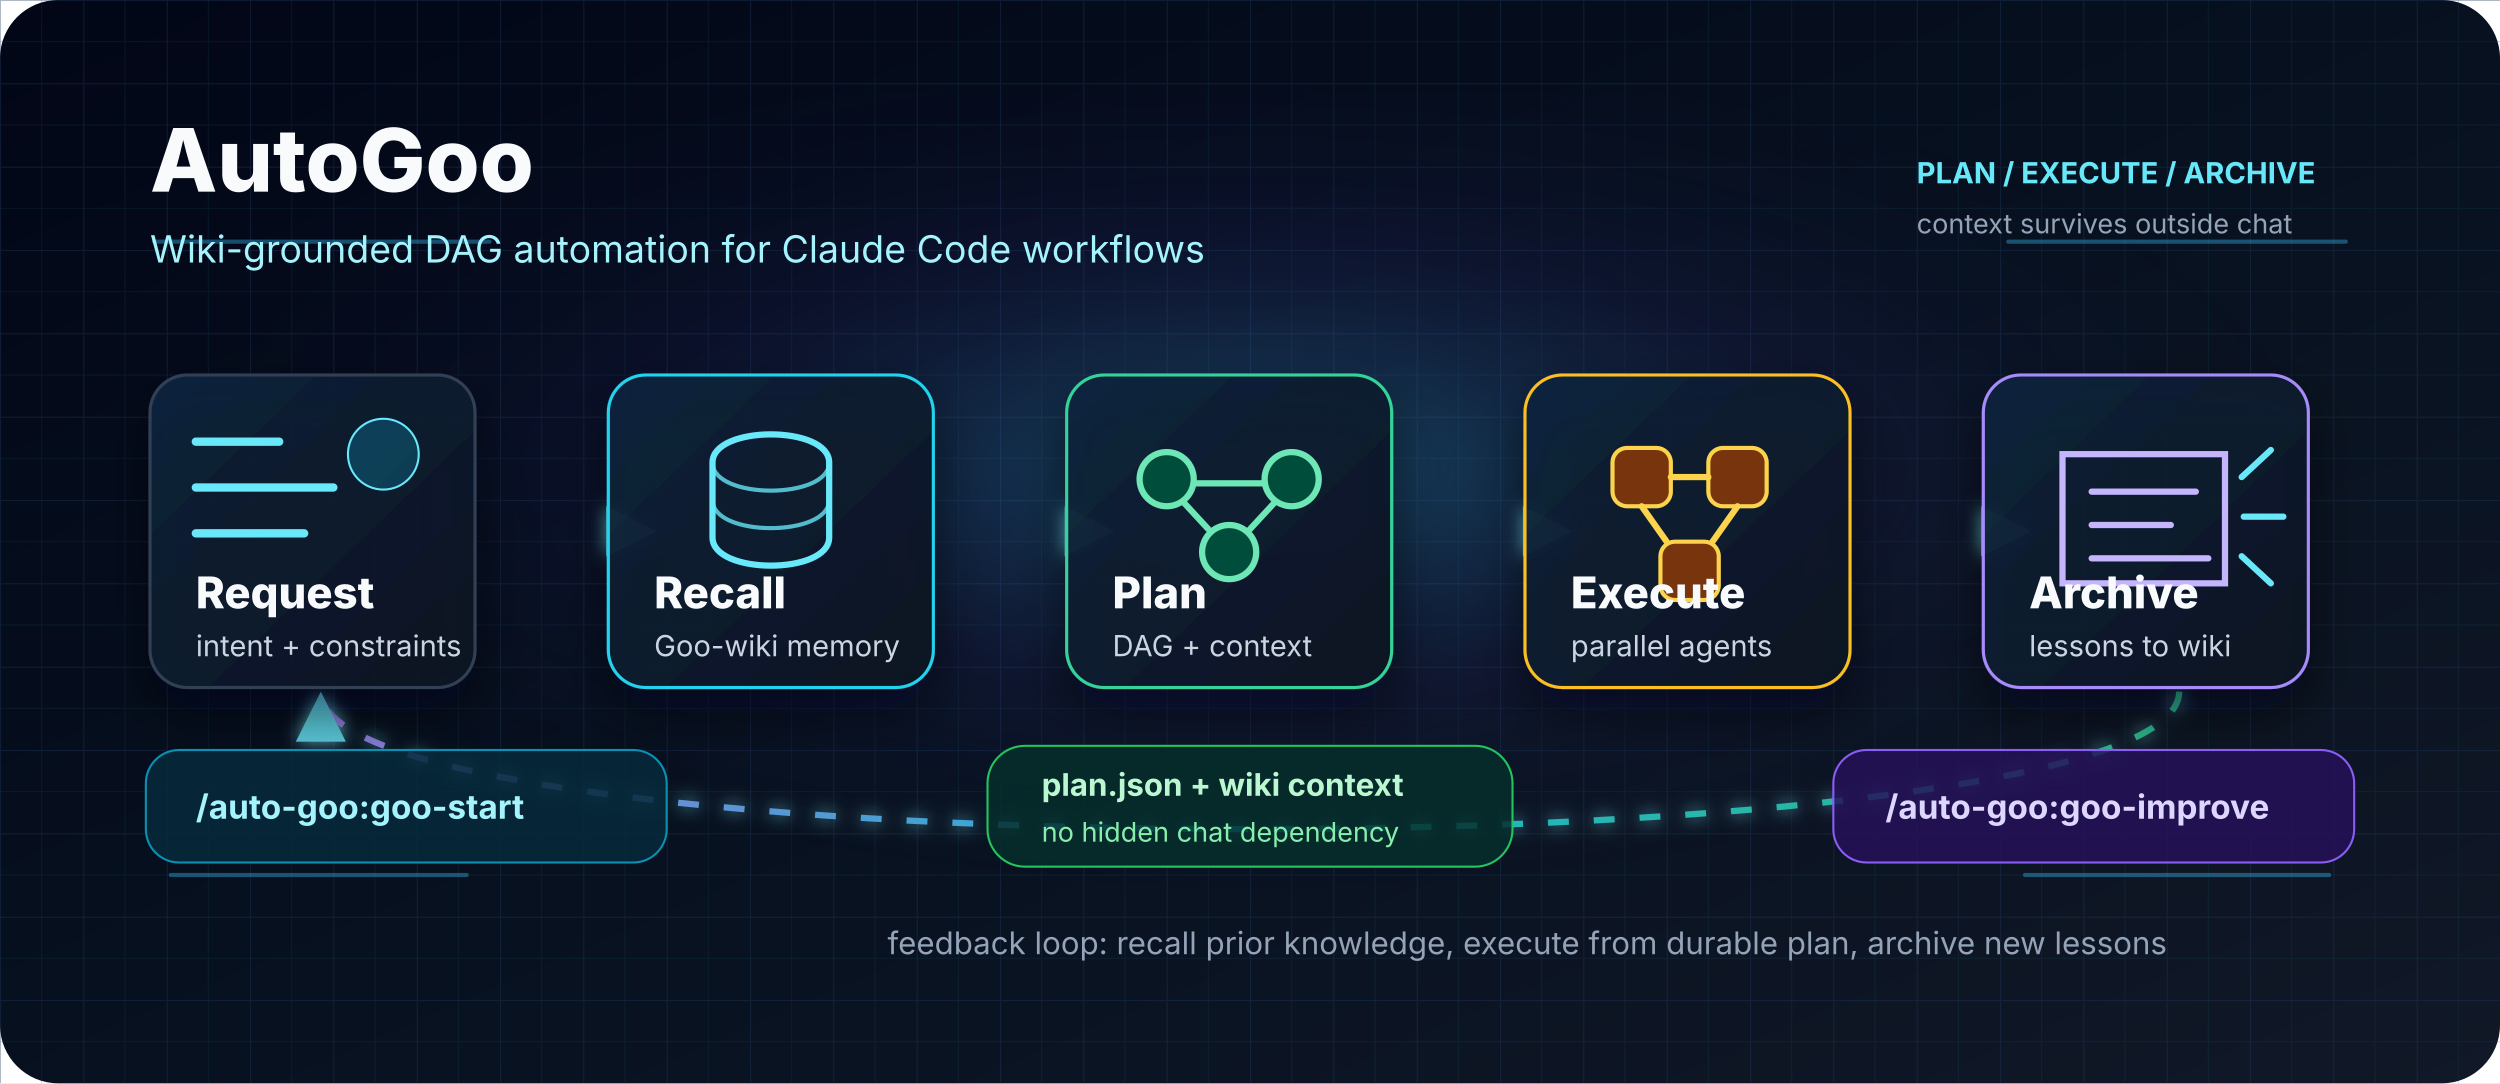
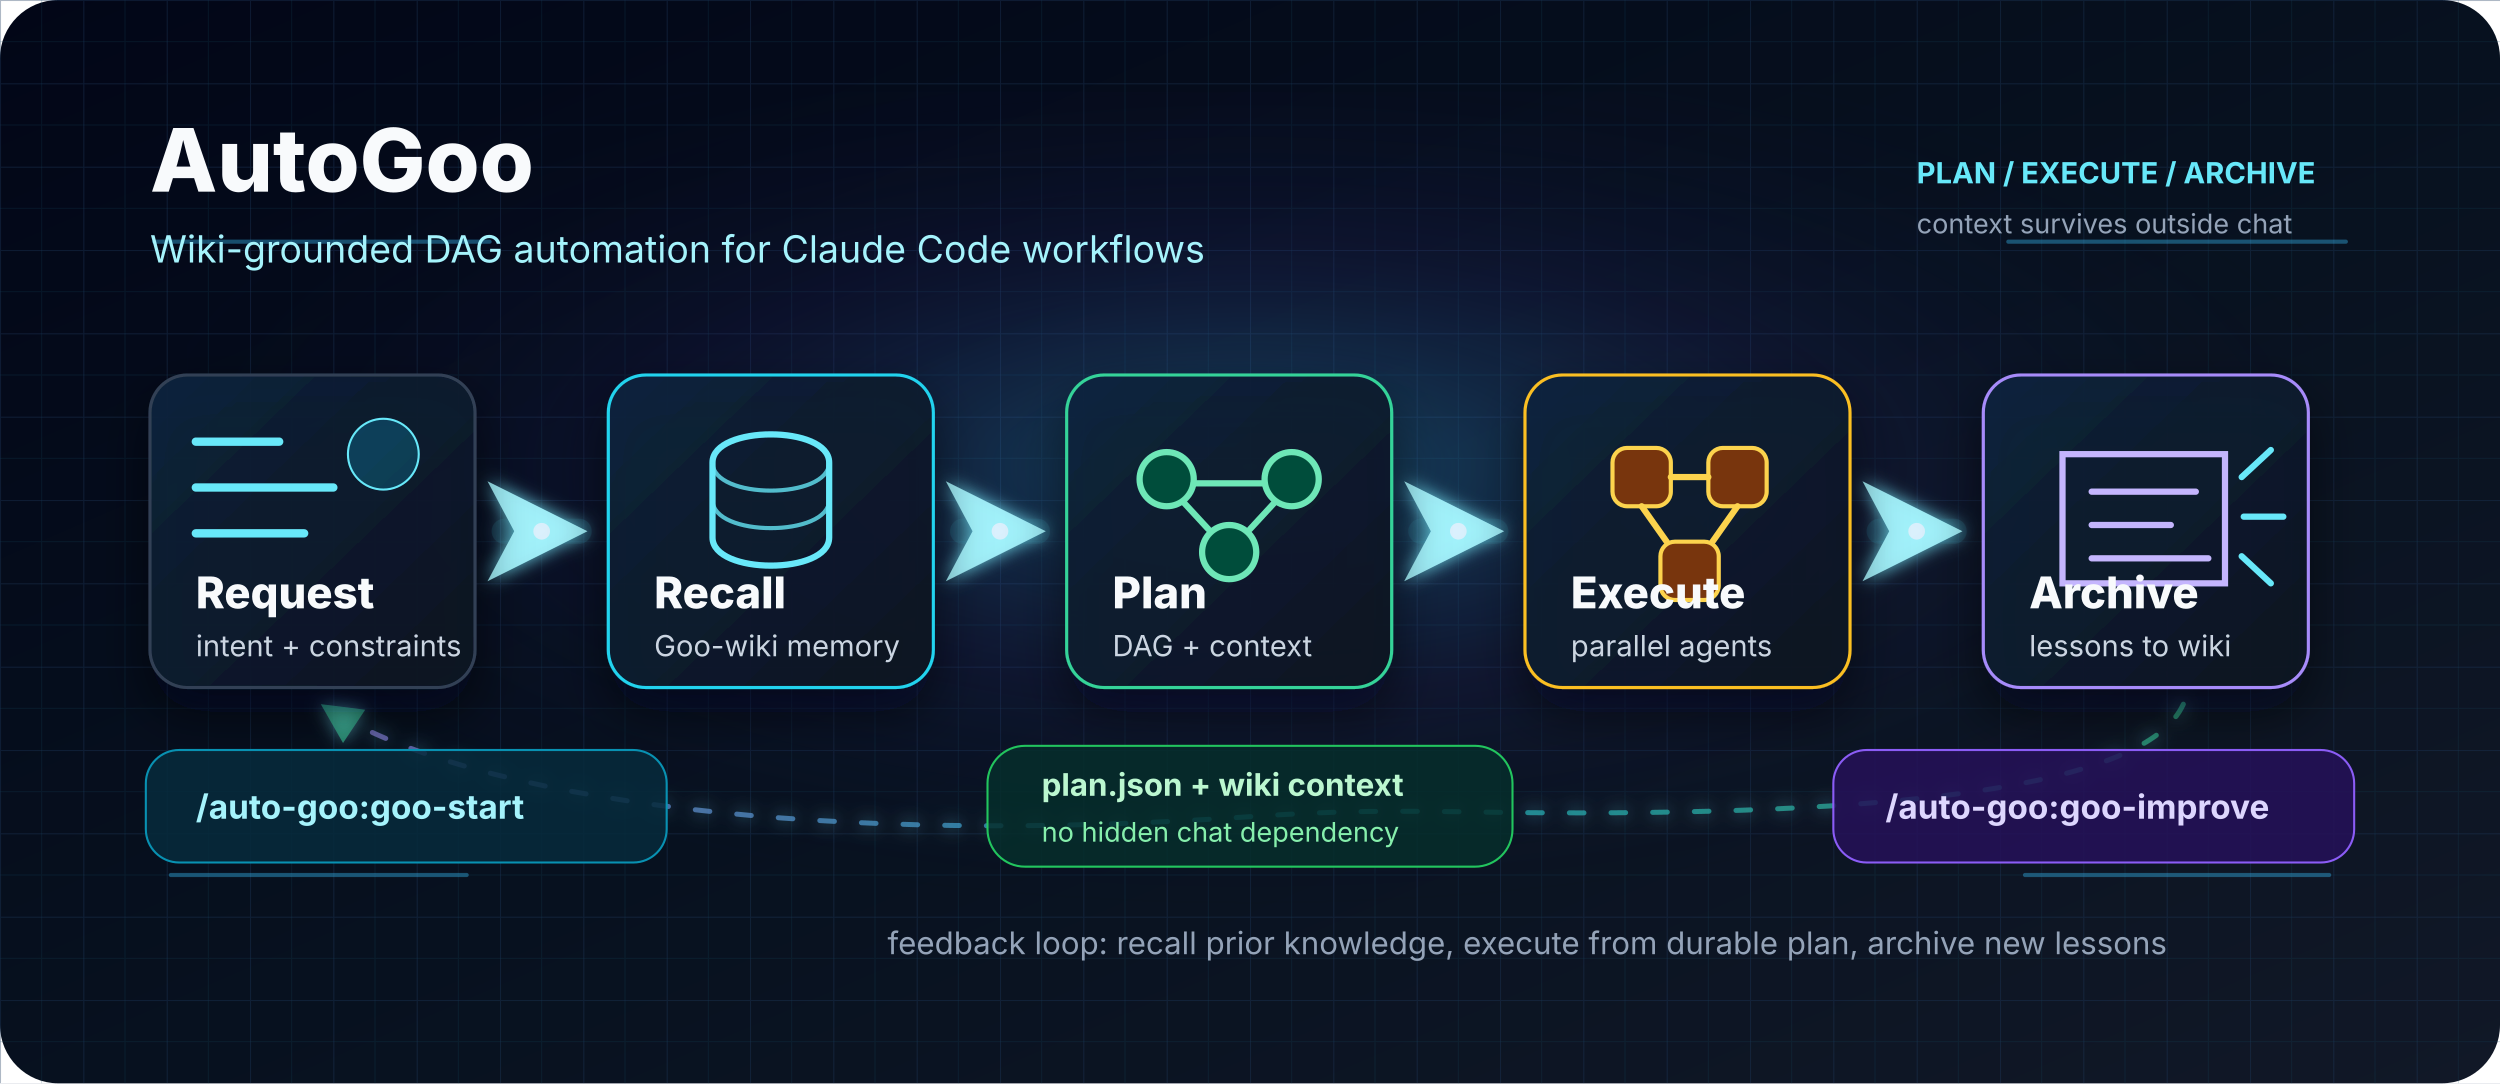
<svg xmlns="http://www.w3.org/2000/svg" width="1200" height="520" viewBox="0 0 1200 520" fill="none" role="img" aria-labelledby="title desc">
  <defs>
    <linearGradient id="bg" x1="0" x2="1" y1="0" y2="1">
      <stop offset="0" stop-color="#020617" />
      <stop offset="0.52" stop-color="#07111F" />
      <stop offset="1" stop-color="#111827" />
    </linearGradient>
    <linearGradient id="panel" x1="0" x2="1" y1="0" y2="1">
      <stop offset="0" stop-color="#0F253E" stop-opacity="0.92" />
      <stop offset="1" stop-color="#08111F" stop-opacity="0.94" />
    </linearGradient>
    <linearGradient id="cyanLine" x1="0" x2="1" y1="0" y2="0">
      <stop offset="0" stop-color="#22D3EE" />
      <stop offset="0.5" stop-color="#38BDF8" />
      <stop offset="1" stop-color="#818CF8" />
    </linearGradient>
    <linearGradient id="loopLine" x1="0" x2="1" y1="0" y2="0">
      <stop offset="0" stop-color="#A78BFA" />
      <stop offset="0.5" stop-color="#22D3EE" />
      <stop offset="1" stop-color="#34D399" />
    </linearGradient>
    <radialGradient id="coreGlow" cx="50%" cy="45%" r="55%">
      <stop offset="0" stop-color="#38BDF8" stop-opacity="0.32" />
      <stop offset="0.5" stop-color="#312E81" stop-opacity="0.16" />
      <stop offset="1" stop-color="#020617" stop-opacity="0" />
    </radialGradient>
    <pattern id="grid" width="40" height="40" patternUnits="userSpaceOnUse">
      <path d="M40 0H0V40" stroke="#1E3A5F" stroke-width="1" stroke-opacity="0.5" />
      <path d="M20 0V40M0 20H40" stroke="#164E63" stroke-width="0.5" stroke-opacity="0.28" />
    </pattern>
    <filter id="glow" x="-50%" y="-50%" width="200%" height="200%">
      <feGaussianBlur stdDeviation="4" result="blur" />
      <feColorMatrix in="blur" type="matrix" values="0 0 0 0 0.2 0 0 0 0 0.85 0 0 0 0 1 0 0 0 0.9 0" />
      <feMerge>
        <feMergeNode />
        <feMergeNode in="SourceGraphic" />
      </feMerge>
    </filter>
    <filter id="softShadow" x="-30%" y="-30%" width="160%" height="160%">
      <feDropShadow dx="0" dy="12" stdDeviation="12" flood-color="#020617" flood-opacity="0.55" />
    </filter>
-     <marker id="arrow" markerWidth="12" markerHeight="12" refX="10" refY="6" orient="auto">
-       <path d="M2 2L10 6L2 10V2Z" fill="#67E8F9" />
+     <marker id="flowArrow" markerWidth="16" markerHeight="16" refX="13" refY="8" orient="auto">
+       <path d="M2 2L14 8L2 14L5.2 8L2 2Z" fill="#A5F3FC" />
+     </marker>
+     <marker id="loopArrow" markerWidth="12" markerHeight="12" refX="10" refY="6" orient="auto">
+       <path d="M2 2L10 6L2 10V2Z" fill="#34D399" />
    </marker>
  </defs>
  <rect width="1200" height="520" rx="28" fill="url(#bg)" />
  <rect width="1200" height="520" fill="url(#grid)" opacity="0.72" />
  <rect x="90" y="44" width="1020" height="400" fill="url(#coreGlow)" />
  <path d="M74 116H235M964 116H1126M82 420H224M972 420H1118" stroke="#38BDF8" stroke-width="2" stroke-linecap="round" opacity="0.38" />
  <g font-family="Inter, Arial, sans-serif">
    <text x="72" y="92" fill="#F8FAFC" font-size="42" font-weight="800" letter-spacing="0">AutoGoo</text>
    <text x="72" y="126" fill="#A5F3FC" font-size="18">Wiki-grounded DAG automation for Claude Code workflows</text>
    <text x="920" y="88" fill="#67E8F9" font-size="14" font-weight="700">PLAN / EXECUTE / ARCHIVE</text>
    <text x="920" y="112" fill="#94A3B8" font-size="13">context survives outside chat</text>
  </g>
-   <g filter="url(#glow)" opacity="0.85">
-     <path d="M206 255H315" stroke="url(#cyanLine)" stroke-width="3" marker-end="url(#arrow)" />
-     <path d="M426 255H535" stroke="url(#cyanLine)" stroke-width="3" marker-end="url(#arrow)" />
-     <path d="M646 255H755" stroke="url(#cyanLine)" stroke-width="3" marker-end="url(#arrow)" />
-     <path d="M866 255H975" stroke="url(#cyanLine)" stroke-width="3" marker-end="url(#arrow)" />
-     <path d="M1046 332C1046 420 154 420 154 332" stroke="url(#loopLine)" stroke-width="3" stroke-dasharray="10 12" marker-end="url(#arrow)" />
+   <g filter="url(#glow)">
+     <g opacity="0.94">
+       <path d="M242 255H278" stroke="#0E7490" stroke-width="12" stroke-linecap="round" opacity="0.22" />
+       <path d="M462 255H498" stroke="#0E7490" stroke-width="12" stroke-linecap="round" opacity="0.22" />
+       <path d="M682 255H718" stroke="#0E7490" stroke-width="12" stroke-linecap="round" opacity="0.22" />
+       <path d="M902 255H938" stroke="#0E7490" stroke-width="12" stroke-linecap="round" opacity="0.22" />
+       <path d="M242 255H278" stroke="url(#cyanLine)" stroke-width="4" stroke-linecap="round" marker-end="url(#flowArrow)" />
+       <path d="M462 255H498" stroke="url(#cyanLine)" stroke-width="4" stroke-linecap="round" marker-end="url(#flowArrow)" />
+       <path d="M682 255H718" stroke="url(#cyanLine)" stroke-width="4" stroke-linecap="round" marker-end="url(#flowArrow)" />
+       <path d="M902 255H938" stroke="url(#cyanLine)" stroke-width="4" stroke-linecap="round" marker-end="url(#flowArrow)" />
+       <circle cx="260" cy="255" r="4" fill="#E0F2FE" />
+       <circle cx="480" cy="255" r="4" fill="#E0F2FE" />
+       <circle cx="700" cy="255" r="4" fill="#E0F2FE" />
+       <circle cx="920" cy="255" r="4" fill="#E0F2FE" />
+     </g>
+     <path d="M1048 338C1030 378 910 392 724 390C666 389 644 389 600 392C402 406 226 386 154 338" stroke="url(#loopLine)" stroke-width="2.4" stroke-dasharray="7 13" stroke-linecap="round" opacity="0.58" marker-end="url(#loopArrow)" />
  </g>
  <g font-family="Inter, Arial, sans-serif" filter="url(#softShadow)">
    <g>
      <rect x="72" y="180" width="156" height="150" rx="18" fill="url(#panel)" stroke="#334155" stroke-width="1.5" />
      <path d="M94 212H134M94 234H160M94 256H146" stroke="#67E8F9" stroke-width="4" stroke-linecap="round" />
      <circle cx="184" cy="218" r="17" fill="#0E7490" fill-opacity="0.42" stroke="#67E8F9" />
      <text x="94" y="292" fill="#F8FAFC" font-size="21" font-weight="800">Request</text>
      <text x="94" y="315" fill="#CBD5E1" font-size="14">intent + constraints</text>
    </g>
    <g>
      <rect x="292" y="180" width="156" height="150" rx="18" fill="url(#panel)" stroke="#22D3EE" stroke-width="1.5" />
      <path d="M342 222C342 204 398 204 398 222V258C398 276 342 276 342 258V222Z" stroke="#67E8F9" stroke-width="3" />
      <path d="M342 222C342 240 398 240 398 222M342 240C342 258 398 258 398 240" stroke="#67E8F9" stroke-width="2" opacity="0.78" />
      <text x="314" y="292" fill="#F8FAFC" font-size="21" font-weight="800">Recall</text>
      <text x="314" y="315" fill="#CBD5E1" font-size="14">Goo-wiki memory</text>
    </g>
    <g>
      <rect x="512" y="180" width="156" height="150" rx="18" fill="url(#panel)" stroke="#34D399" stroke-width="1.5" />
      <circle cx="560" cy="230" r="13" fill="#064E3B" stroke="#6EE7B7" stroke-width="3" />
      <circle cx="620" cy="230" r="13" fill="#064E3B" stroke="#6EE7B7" stroke-width="3" />
      <circle cx="590" cy="265" r="13" fill="#064E3B" stroke="#6EE7B7" stroke-width="3" />
      <path d="M573 232H607M568 241L580 254M612 241L600 254" stroke="#6EE7B7" stroke-width="3" stroke-linecap="round" />
      <text x="534" y="292" fill="#F8FAFC" font-size="21" font-weight="800">Plan</text>
      <text x="534" y="315" fill="#CBD5E1" font-size="14">DAG + context</text>
    </g>
    <g>
      <rect x="732" y="180" width="156" height="150" rx="18" fill="url(#panel)" stroke="#FBBF24" stroke-width="1.5" />
      <rect x="774" y="215" width="28" height="28" rx="7" fill="#78350F" stroke="#FCD34D" stroke-width="2" />
      <rect x="820" y="215" width="28" height="28" rx="7" fill="#78350F" stroke="#FCD34D" stroke-width="2" />
      <rect x="797" y="260" width="28" height="28" rx="7" fill="#78350F" stroke="#FCD34D" stroke-width="2" />
      <path d="M802 229H820M788 243L800 260M834 243L822 260" stroke="#FCD34D" stroke-width="3" stroke-linecap="round" />
      <text x="754" y="292" fill="#F8FAFC" font-size="21" font-weight="800">Execute</text>
      <text x="754" y="315" fill="#CBD5E1" font-size="14">parallel agents</text>
    </g>
    <g>
      <rect x="952" y="180" width="156" height="150" rx="18" fill="url(#panel)" stroke="#A78BFA" stroke-width="1.5" />
      <path d="M990 218H1068V280H990V218Z" stroke="#C4B5FD" stroke-width="3" />
      <path d="M1004 236H1054M1004 252H1042M1004 268H1060" stroke="#C4B5FD" stroke-width="3" stroke-linecap="round" />
      <path d="M1076 229L1090 216M1077 248H1096M1076 267L1090 280" stroke="#67E8F9" stroke-width="3" stroke-linecap="round" />
      <text x="974" y="292" fill="#F8FAFC" font-size="21" font-weight="800">Archive</text>
      <text x="974" y="315" fill="#CBD5E1" font-size="14">lessons to wiki</text>
    </g>
  </g>
  <g font-family="Inter, Arial, sans-serif">
    <rect x="70" y="360" width="250" height="54" rx="16" fill="#062A3C" fill-opacity="0.86" stroke="#0891B2" />
    <text x="94" y="393" fill="#A5F3FC" font-size="16" font-weight="700">/auto-goo:goo-start</text>
    <rect x="474" y="358" width="252" height="58" rx="18" fill="#052E2B" fill-opacity="0.84" stroke="#22C55E" />
    <text x="500" y="382" fill="#BBF7D0" font-size="15" font-weight="700">plan.json + wiki context</text>
    <text x="500" y="404" fill="#86EFAC" font-size="13">no hidden chat dependency</text>
    <rect x="880" y="360" width="250" height="54" rx="16" fill="#25115A" fill-opacity="0.84" stroke="#8B5CF6" />
    <text x="905" y="393" fill="#DDD6FE" font-size="16" font-weight="700">/auto-goo:goo-improve</text>
    <text x="426" y="458" fill="#94A3B8" font-size="15">feedback loop: recall prior knowledge, execute from durable plan, archive new lessons</text>
  </g>
</svg>
